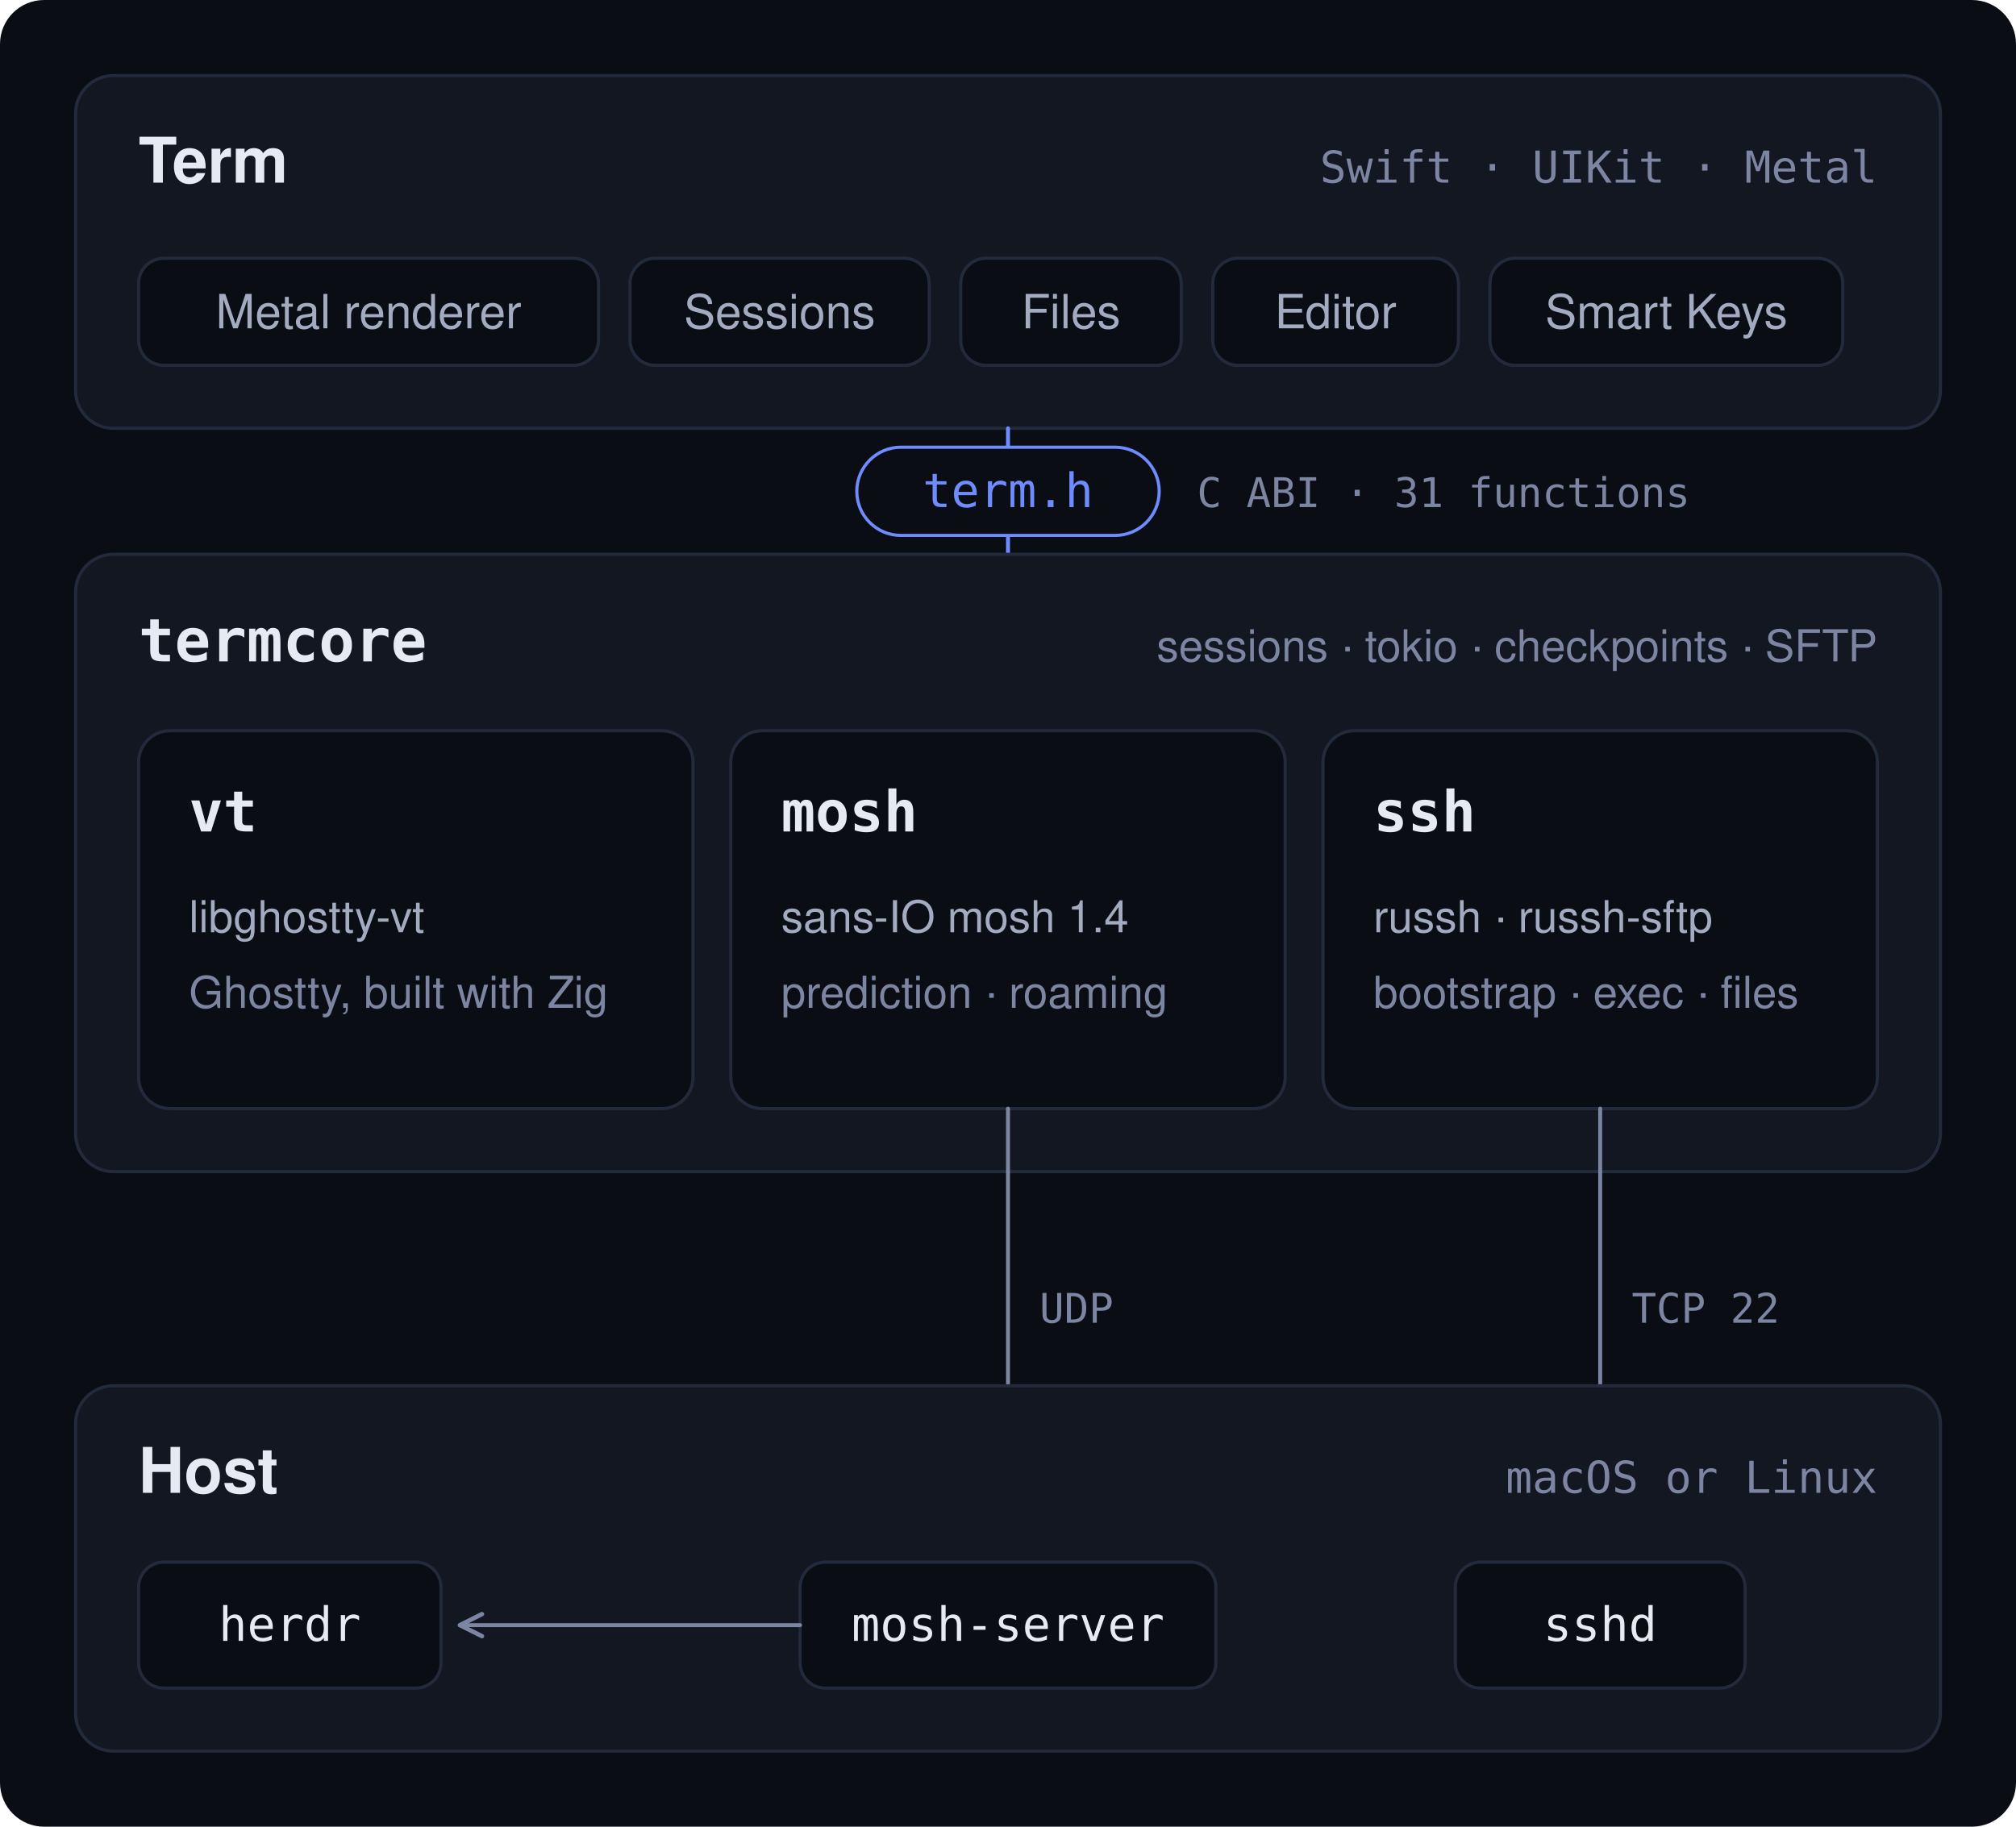
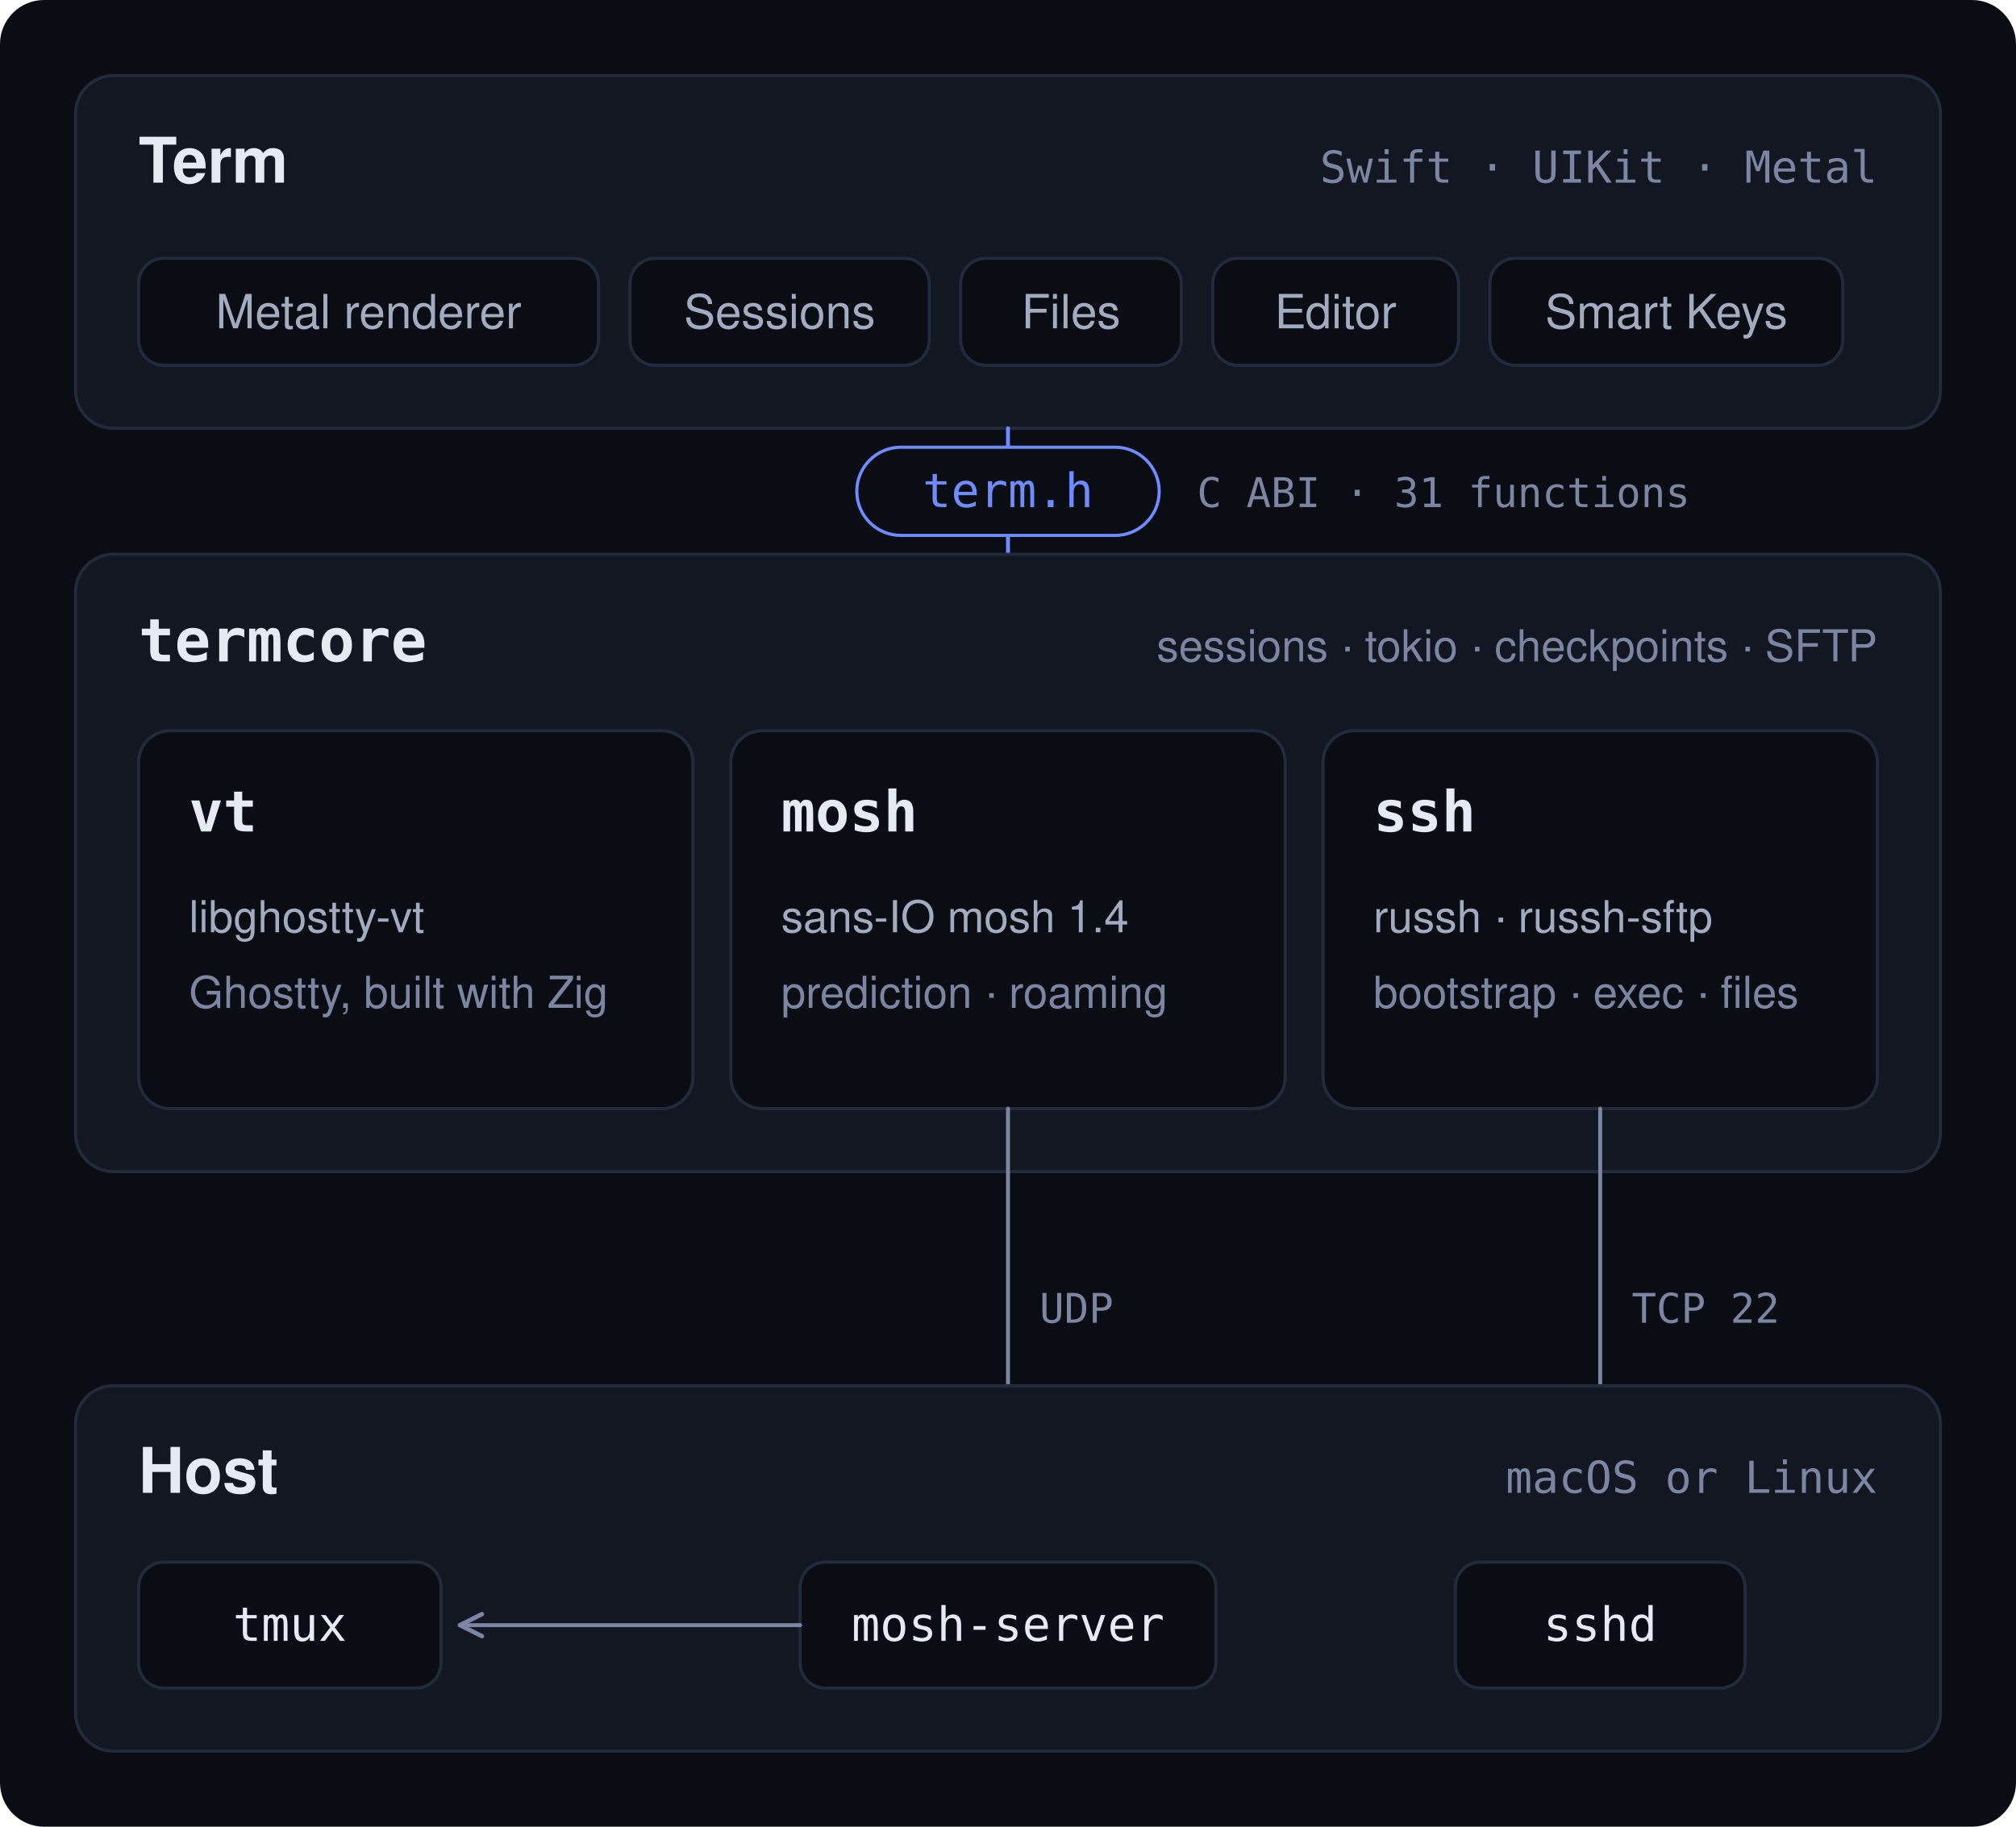
- <svg xmlns="http://www.w3.org/2000/svg" width="640" height="580" viewBox="0 0 640 580" role="img" aria-label="Term architecture: Swift app, term.h C ABI, Rust core (termcore, vt, mosh, ssh), host with herdr, mosh-server and sshd">
+ <svg xmlns="http://www.w3.org/2000/svg" width="640" height="580" viewBox="0 0 640 580" role="img" aria-label="Term architecture: Swift app, term.h C ABI, Rust core (termcore, vt, mosh, ssh), host with tmux, mosh-server and sshd">
  <defs>
    <marker id="a-muted" viewBox="0 0 10 10" refX="9" refY="5" markerWidth="7" markerHeight="7" orient="auto-start-reverse">
      <path d="M1 1L9 5L1 9" fill="none" stroke="#7c85a1" stroke-width="1.6" stroke-linecap="round" stroke-linejoin="round" />
    </marker>
    <marker id="a-accent" viewBox="0 0 10 10" refX="9" refY="5" markerWidth="7" markerHeight="7" orient="auto-start-reverse">
      <path d="M1 1L9 5L1 9" fill="none" stroke="#6f8cff" stroke-width="1.6" stroke-linecap="round" stroke-linejoin="round" />
    </marker>
  </defs>
  <rect width="640" height="580" rx="14" fill="#0a0d13" />
  <rect x="24" y="24" width="592" height="112" rx="12" fill="#121722" stroke="#232a3b" stroke-width="1" />
  <text x="44" y="58" font-family="Geist, -apple-system, BlinkMacSystemFont, 'Segoe UI', Helvetica, Arial, sans-serif" font-size="20" font-weight="600" fill="#e6eaf3" text-anchor="start">Term</text>
  <text x="596" y="58" font-family="'Geist Mono', ui-monospace, SFMono-Regular, Menlo, Consolas, monospace" font-size="14" font-weight="400" fill="#7c85a1" text-anchor="end">Swift · UIKit · Metal</text>
  <rect x="44" y="82" width="146" height="34" rx="8" fill="#0a0d13" stroke="#232a3b" stroke-width="1" />
  <text x="117.0" y="104.25" font-family="Geist, -apple-system, BlinkMacSystemFont, 'Segoe UI', Helvetica, Arial, sans-serif" font-size="15" font-weight="400" fill="#a2abbf" text-anchor="middle">Metal renderer</text>
  <rect x="200" y="82" width="95" height="34" rx="8" fill="#0a0d13" stroke="#232a3b" stroke-width="1" />
  <text x="247.5" y="104.25" font-family="Geist, -apple-system, BlinkMacSystemFont, 'Segoe UI', Helvetica, Arial, sans-serif" font-size="15" font-weight="400" fill="#a2abbf" text-anchor="middle">Sessions</text>
  <rect x="305" y="82" width="70" height="34" rx="8" fill="#0a0d13" stroke="#232a3b" stroke-width="1" />
  <text x="340.0" y="104.25" font-family="Geist, -apple-system, BlinkMacSystemFont, 'Segoe UI', Helvetica, Arial, sans-serif" font-size="15" font-weight="400" fill="#a2abbf" text-anchor="middle">Files</text>
  <rect x="385" y="82" width="78" height="34" rx="8" fill="#0a0d13" stroke="#232a3b" stroke-width="1" />
  <text x="424.0" y="104.25" font-family="Geist, -apple-system, BlinkMacSystemFont, 'Segoe UI', Helvetica, Arial, sans-serif" font-size="15" font-weight="400" fill="#a2abbf" text-anchor="middle">Editor</text>
  <rect x="473" y="82" width="112" height="34" rx="8" fill="#0a0d13" stroke="#232a3b" stroke-width="1" />
  <text x="529.0" y="104.25" font-family="Geist, -apple-system, BlinkMacSystemFont, 'Segoe UI', Helvetica, Arial, sans-serif" font-size="15" font-weight="400" fill="#a2abbf" text-anchor="middle">Smart Keys</text>
  <path d="M320 136V176" fill="none" stroke="#6f8cff" stroke-width="1.25" stroke-linecap="round" stroke-linejoin="round" />
  <rect x="272" y="142" width="96" height="28" rx="14" fill="#0a0d13" stroke="#6f8cff" stroke-width="1" />
  <text x="320" y="161" font-family="'Geist Mono', ui-monospace, SFMono-Regular, Menlo, Consolas, monospace" font-size="15" font-weight="400" fill="#6f8cff" text-anchor="middle">term.h</text>
  <text x="380" y="161" font-family="'Geist Mono', ui-monospace, SFMono-Regular, Menlo, Consolas, monospace" font-size="13" font-weight="400" fill="#7c85a1" text-anchor="start">C ABI · 31 functions</text>
  <rect x="24" y="176" width="592" height="196" rx="12" fill="#121722" stroke="#232a3b" stroke-width="1" />
  <text x="44" y="210" font-family="'Geist Mono', ui-monospace, SFMono-Regular, Menlo, Consolas, monospace" font-size="19" font-weight="550" fill="#e6eaf3" text-anchor="start">termcore</text>
  <text x="596" y="210" font-family="Geist, -apple-system, BlinkMacSystemFont, 'Segoe UI', Helvetica, Arial, sans-serif" font-size="14" font-weight="400" fill="#7c85a1" text-anchor="end">sessions · tokio · checkpoints · SFTP</text>
  <rect x="44" y="232" width="176" height="120" rx="10" fill="#0a0d13" stroke="#232a3b" stroke-width="1" />
  <text x="60" y="264" font-family="'Geist Mono', ui-monospace, SFMono-Regular, Menlo, Consolas, monospace" font-size="18" font-weight="550" fill="#e6eaf3" text-anchor="start">vt</text>
  <text x="60" y="296" font-family="Geist, -apple-system, BlinkMacSystemFont, 'Segoe UI', Helvetica, Arial, sans-serif" font-size="14" font-weight="400" fill="#a2abbf" text-anchor="start">libghostty-vt</text>
  <text x="60" y="320" font-family="Geist, -apple-system, BlinkMacSystemFont, 'Segoe UI', Helvetica, Arial, sans-serif" font-size="14" font-weight="400" fill="#7c85a1" text-anchor="start">Ghostty, built with Zig</text>
  <rect x="232" y="232" width="176" height="120" rx="10" fill="#0a0d13" stroke="#232a3b" stroke-width="1" />
  <text x="248" y="264" font-family="'Geist Mono', ui-monospace, SFMono-Regular, Menlo, Consolas, monospace" font-size="18" font-weight="550" fill="#e6eaf3" text-anchor="start">mosh</text>
  <text x="248" y="296" font-family="Geist, -apple-system, BlinkMacSystemFont, 'Segoe UI', Helvetica, Arial, sans-serif" font-size="14" font-weight="400" fill="#a2abbf" text-anchor="start">sans-IO mosh 1.4</text>
  <text x="248" y="320" font-family="Geist, -apple-system, BlinkMacSystemFont, 'Segoe UI', Helvetica, Arial, sans-serif" font-size="14" font-weight="400" fill="#7c85a1" text-anchor="start">prediction · roaming</text>
  <rect x="420" y="232" width="176" height="120" rx="10" fill="#0a0d13" stroke="#232a3b" stroke-width="1" />
  <text x="436" y="264" font-family="'Geist Mono', ui-monospace, SFMono-Regular, Menlo, Consolas, monospace" font-size="18" font-weight="550" fill="#e6eaf3" text-anchor="start">ssh</text>
  <text x="436" y="296" font-family="Geist, -apple-system, BlinkMacSystemFont, 'Segoe UI', Helvetica, Arial, sans-serif" font-size="14" font-weight="400" fill="#a2abbf" text-anchor="start">russh · russh-sftp</text>
  <text x="436" y="320" font-family="Geist, -apple-system, BlinkMacSystemFont, 'Segoe UI', Helvetica, Arial, sans-serif" font-size="14" font-weight="400" fill="#7c85a1" text-anchor="start">bootstrap · exec · files</text>
  <path d="M320 352V488" fill="none" stroke="#7c85a1" stroke-width="1.25" stroke-linecap="round" stroke-linejoin="round" marker-end="url(#a-muted)" />
  <path d="M508 352V488" fill="none" stroke="#7c85a1" stroke-width="1.25" stroke-linecap="round" stroke-linejoin="round" marker-end="url(#a-muted)" />
  <text x="330" y="420" font-family="'Geist Mono', ui-monospace, SFMono-Regular, Menlo, Consolas, monospace" font-size="13" font-weight="400" fill="#7c85a1" text-anchor="start">UDP</text>
  <text x="518" y="420" font-family="'Geist Mono', ui-monospace, SFMono-Regular, Menlo, Consolas, monospace" font-size="13" font-weight="400" fill="#7c85a1" text-anchor="start">TCP 22</text>
  <rect x="24" y="440" width="592" height="116" rx="12" fill="#121722" stroke="#232a3b" stroke-width="1" />
  <text x="44" y="474" font-family="Geist, -apple-system, BlinkMacSystemFont, 'Segoe UI', Helvetica, Arial, sans-serif" font-size="20" font-weight="600" fill="#e6eaf3" text-anchor="start">Host</text>
  <text x="596" y="474" font-family="'Geist Mono', ui-monospace, SFMono-Regular, Menlo, Consolas, monospace" font-size="14" font-weight="400" fill="#7c85a1" text-anchor="end">macOS or Linux</text>
  <rect x="44" y="496" width="96" height="40" rx="8" fill="#0a0d13" stroke="#232a3b" stroke-width="1" />
-   <text x="92" y="521" font-family="'Geist Mono', ui-monospace, SFMono-Regular, Menlo, Consolas, monospace" font-size="15" font-weight="400" fill="#e6eaf3" text-anchor="middle">herdr</text>
+   <text x="92" y="521" font-family="'Geist Mono', ui-monospace, SFMono-Regular, Menlo, Consolas, monospace" font-size="15" font-weight="400" fill="#e6eaf3" text-anchor="middle">tmux</text>
  <rect x="254" y="496" width="132" height="40" rx="8" fill="#0a0d13" stroke="#232a3b" stroke-width="1" />
  <text x="320" y="521" font-family="'Geist Mono', ui-monospace, SFMono-Regular, Menlo, Consolas, monospace" font-size="15" font-weight="400" fill="#e6eaf3" text-anchor="middle">mosh-server</text>
  <rect x="462" y="496" width="92" height="40" rx="8" fill="#0a0d13" stroke="#232a3b" stroke-width="1" />
  <text x="508" y="521" font-family="'Geist Mono', ui-monospace, SFMono-Regular, Menlo, Consolas, monospace" font-size="15" font-weight="400" fill="#e6eaf3" text-anchor="middle">sshd</text>
  <path d="M254 516H146" fill="none" stroke="#7c85a1" stroke-width="1.25" stroke-linecap="round" stroke-linejoin="round" marker-end="url(#a-muted)" />
</svg>
